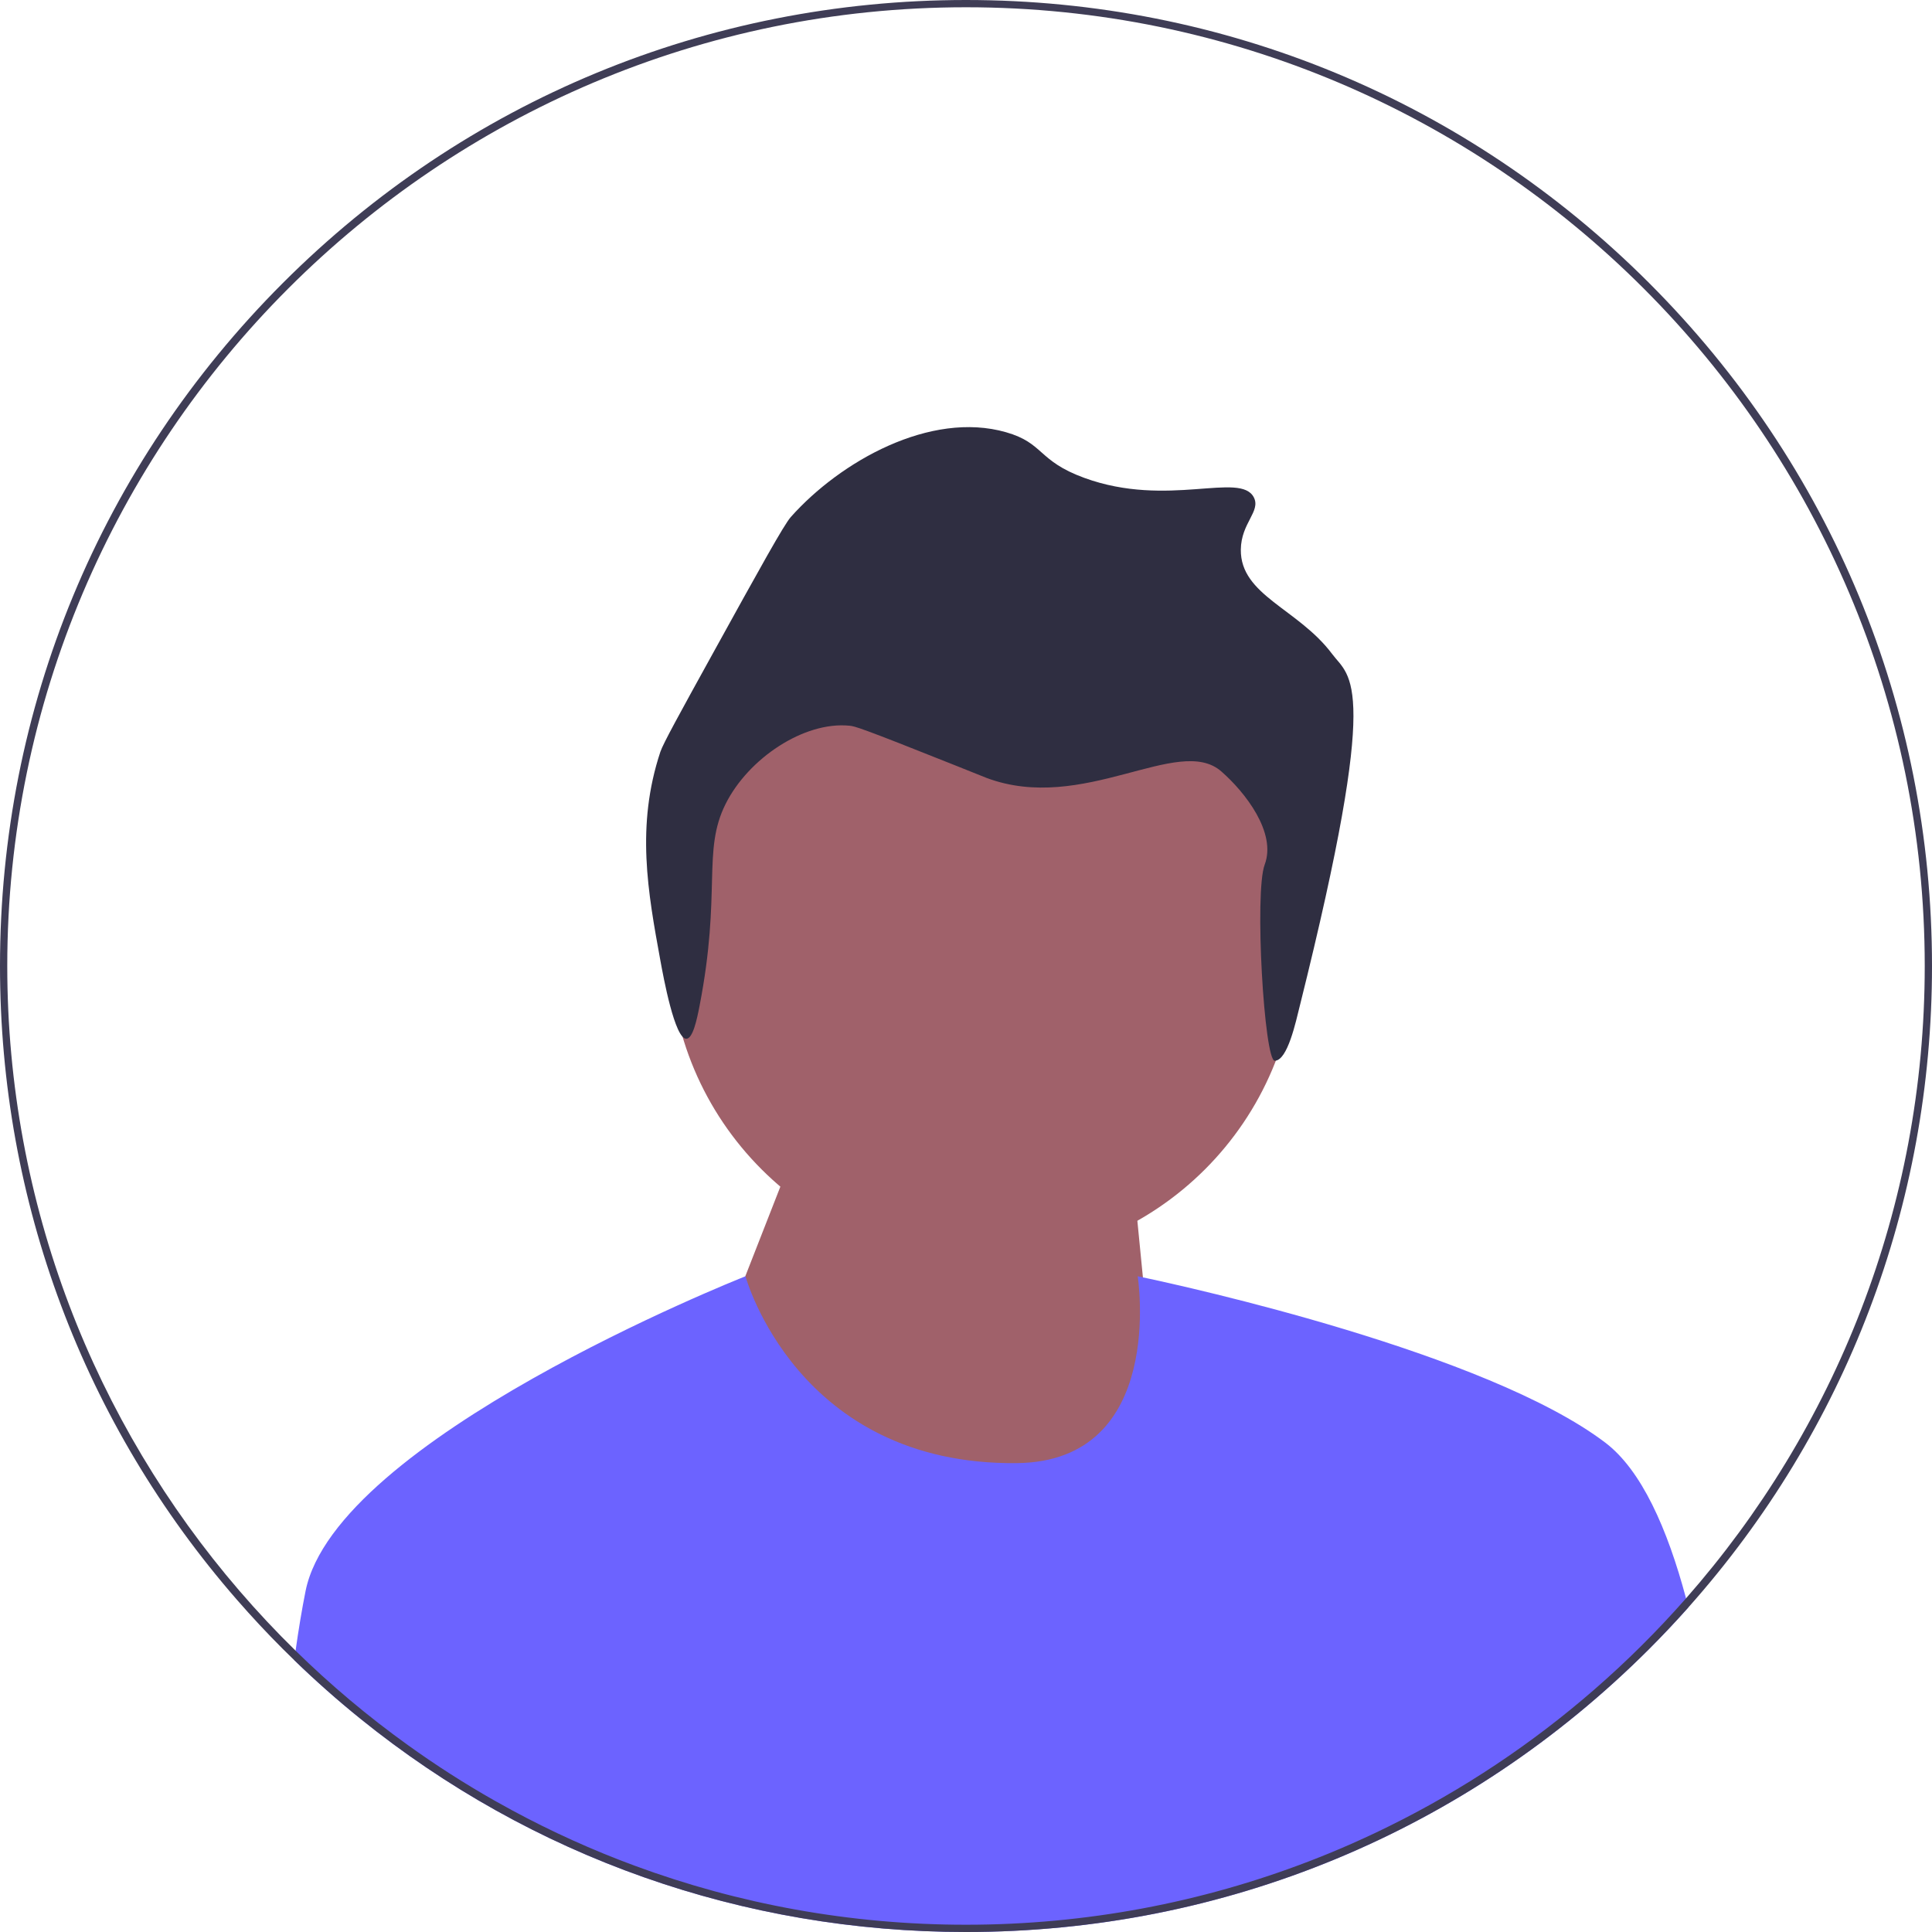
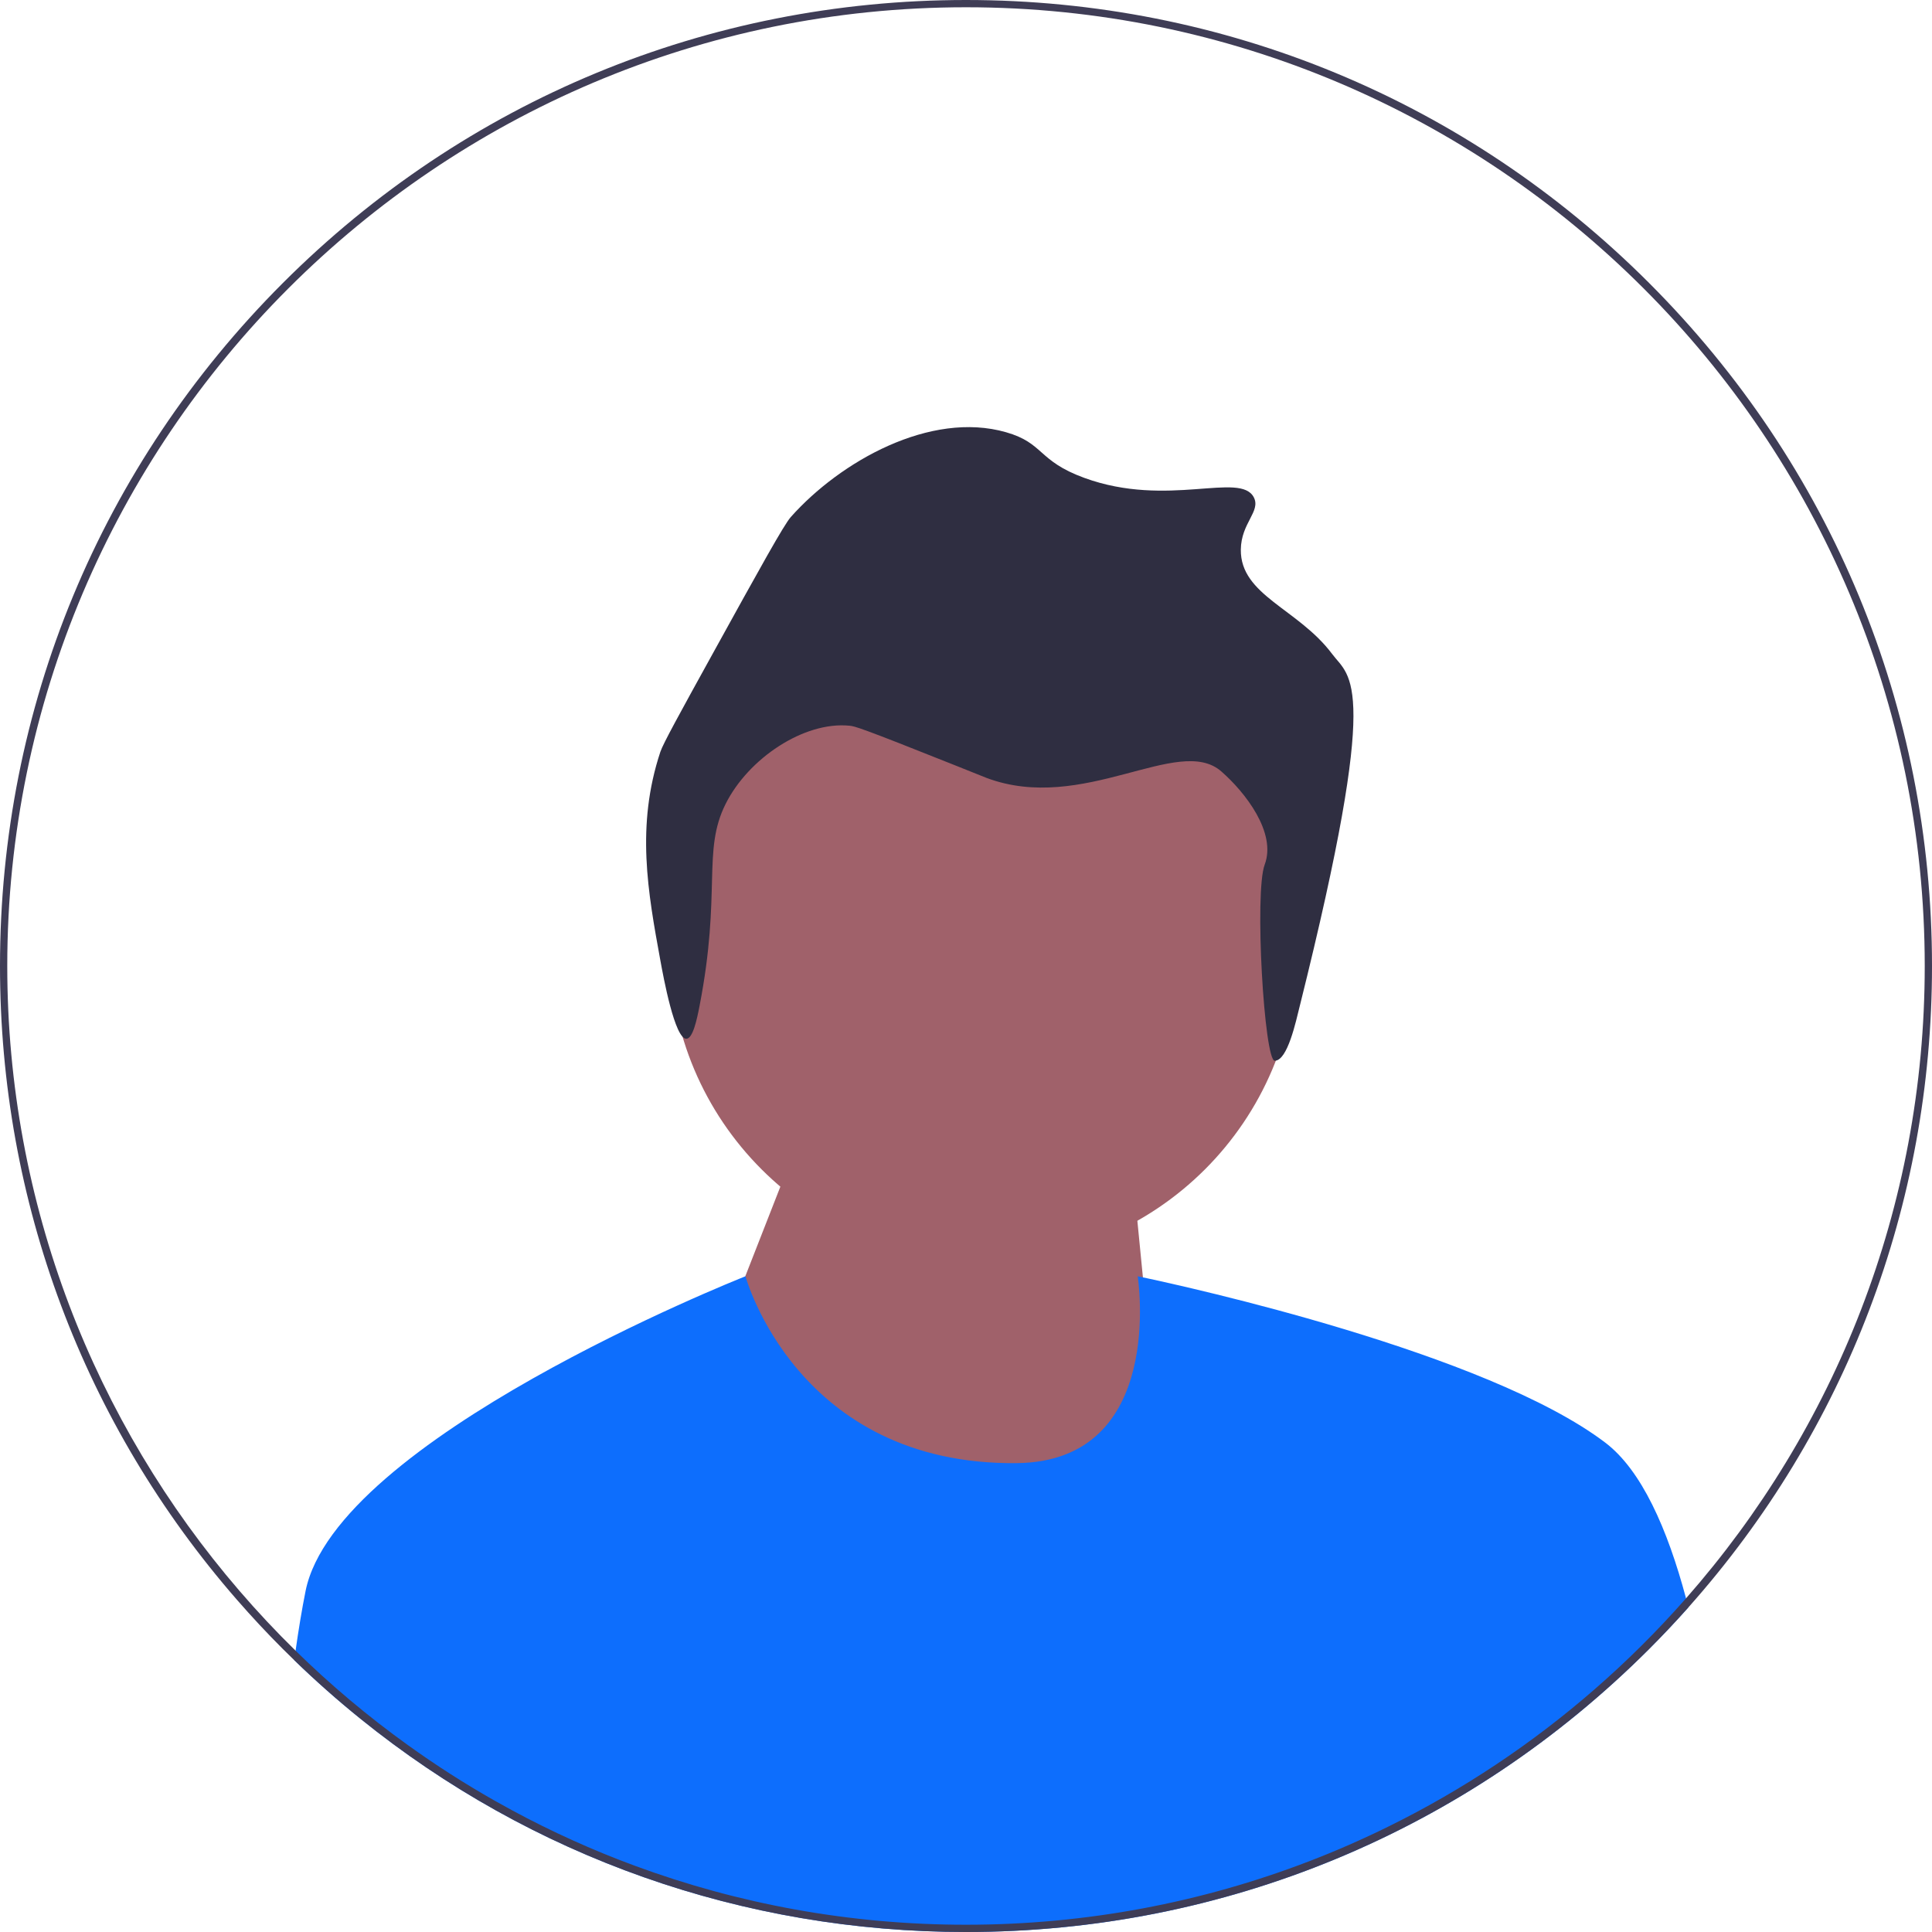
<svg xmlns="http://www.w3.org/2000/svg" width="532" height="532" viewBox="0 0 532 532" role="img" artist="Katerina Limpitsouni" source="https://undraw.co/">
  <g>
    <g>
      <circle cx="270.759" cy="260.929" r="86.349" fill="#a0616a" />
      <polygon points="199.288 366.614 217.288 320.614 310.288 306.614 320.28 408.44 226.28 410.44 199.288 366.614" fill="#a0616a" />
    </g>
    <path d="M357.944,276.861c-1.121,4.49-3.386,15.18-6.924,15.232-2.89,.042-5.657-46.335-2.77-54.006,3.316-8.813-5.399-19.961-11.964-25.683-11.804-10.289-38.007,11.805-64.651,1.796-.706-.265-.566-.235-8.979-3.592-25.89-10.33-27.251-10.628-28.734-10.775-12.55-1.242-27.867,9.028-34.121,21.55-6.502,13.017-1.069,24.181-7.183,55.672-.712,3.671-1.831,8.902-3.592,8.979-3.218,.14-6.361-17.048-7.183-21.55-3.448-18.862-6.772-37.047,0-57.468,.739-2.227,5.292-10.495,14.367-26.938,13.074-23.688,19.65-35.577,21.55-37.713,13.629-15.326,38.436-29.307,59.264-23.346,10.527,3.013,8.64,7.857,21.55,12.571,23.008,8.401,43.005-1.873,46.693,5.388,1.954,3.846-3.512,7.017-3.592,14.367-.136,12.611,15.814,16.256,25.142,28.734,5.014,6.708,13.598,6.78-8.872,96.782l0,0Z" fill="#2f2e41" />
  </g>
-   <path d="M464.92,442.61c-3.48,3.91-7.09,7.74-10.83,11.48-50.24,50.239-117.04,77.909-188.09,77.909-61.41,0-119.64-20.67-166.75-58.72-.03-.02-.05-.04-.08-.07-6.25-5.039-12.3-10.399-18.14-16.06,.11-.88,.23-1.75,.36-2.61,.82-5.8,1.73-11.33,2.75-16.42,8.35-41.72,118.22-85.52,121.08-86.66,.04-.01,.06-.02,.06-.02,0,0,14.14,52.12,74.73,51.45,41.27-.45,33.27-51.45,33.27-51.45,0,0,.5,.1,1.44,.3,11.92,2.53,94.68,20.71,127.33,45.521,9.95,7.56,17.09,23.66,22.22,42.859,.22,.82,.43,1.66,.65,2.49Z" fill="#6c63ff" />
+   <path d="M464.92,442.61c-3.48,3.91-7.09,7.74-10.83,11.48-50.24,50.239-117.04,77.909-188.09,77.909-61.41,0-119.64-20.67-166.75-58.72-.03-.02-.05-.04-.08-.07-6.25-5.039-12.3-10.399-18.14-16.06,.11-.88,.23-1.75,.36-2.61,.82-5.8,1.73-11.33,2.75-16.42,8.35-41.72,118.22-85.52,121.08-86.66,.04-.01,.06-.02,.06-.02,0,0,14.14,52.12,74.73,51.45,41.27-.45,33.27-51.45,33.27-51.45,0,0,.5,.1,1.44,.3,11.92,2.53,94.68,20.71,127.33,45.521,9.95,7.56,17.09,23.66,22.22,42.859,.22,.82,.43,1.66,.65,2.49Z" fill="#0d6efd" />
  <path d="M454.09,77.91C403.85,27.671,337.05,0,266,0S128.15,27.671,77.91,77.91C27.67,128.15,0,194.95,0,266c0,64.851,23.05,126.16,65.29,174.57,4.03,4.63,8.24,9.14,12.62,13.521,1.03,1.029,2.07,2.06,3.12,3.06,5.84,5.66,11.89,11.021,18.14,16.06,.03,.03,.05,.051,.08,.07,47.11,38.05,105.34,58.72,166.75,58.72,71.05,0,137.85-27.67,188.09-77.909,3.74-3.74,7.35-7.57,10.83-11.48,43.37-48.72,67.08-110.84,67.08-176.61,0-71.05-27.67-137.85-77.91-188.09Zm10.18,362.21c-7.87,8.95-16.33,17.37-25.33,25.181-17.07,14.85-36.07,27.529-56.56,37.63-7.19,3.55-14.56,6.779-22.1,9.67-29.29,11.24-61.08,17.399-94.28,17.399-32.04,0-62.76-5.739-91.19-16.239-11.67-4.301-22.95-9.41-33.78-15.261-1.59-.859-3.17-1.729-4.74-2.619-8.26-4.681-16.25-9.79-23.92-15.311-10.99-7.88-21.35-16.59-30.98-26.03-5.4-5.29-10.56-10.8-15.49-16.529C26.09,391.771,2,331.65,2,266,2,120.431,120.43,2,266,2s264,118.431,264,264c0,66.66-24.83,127.62-65.73,174.12Z" fill="#3f3d56" />
</svg>
